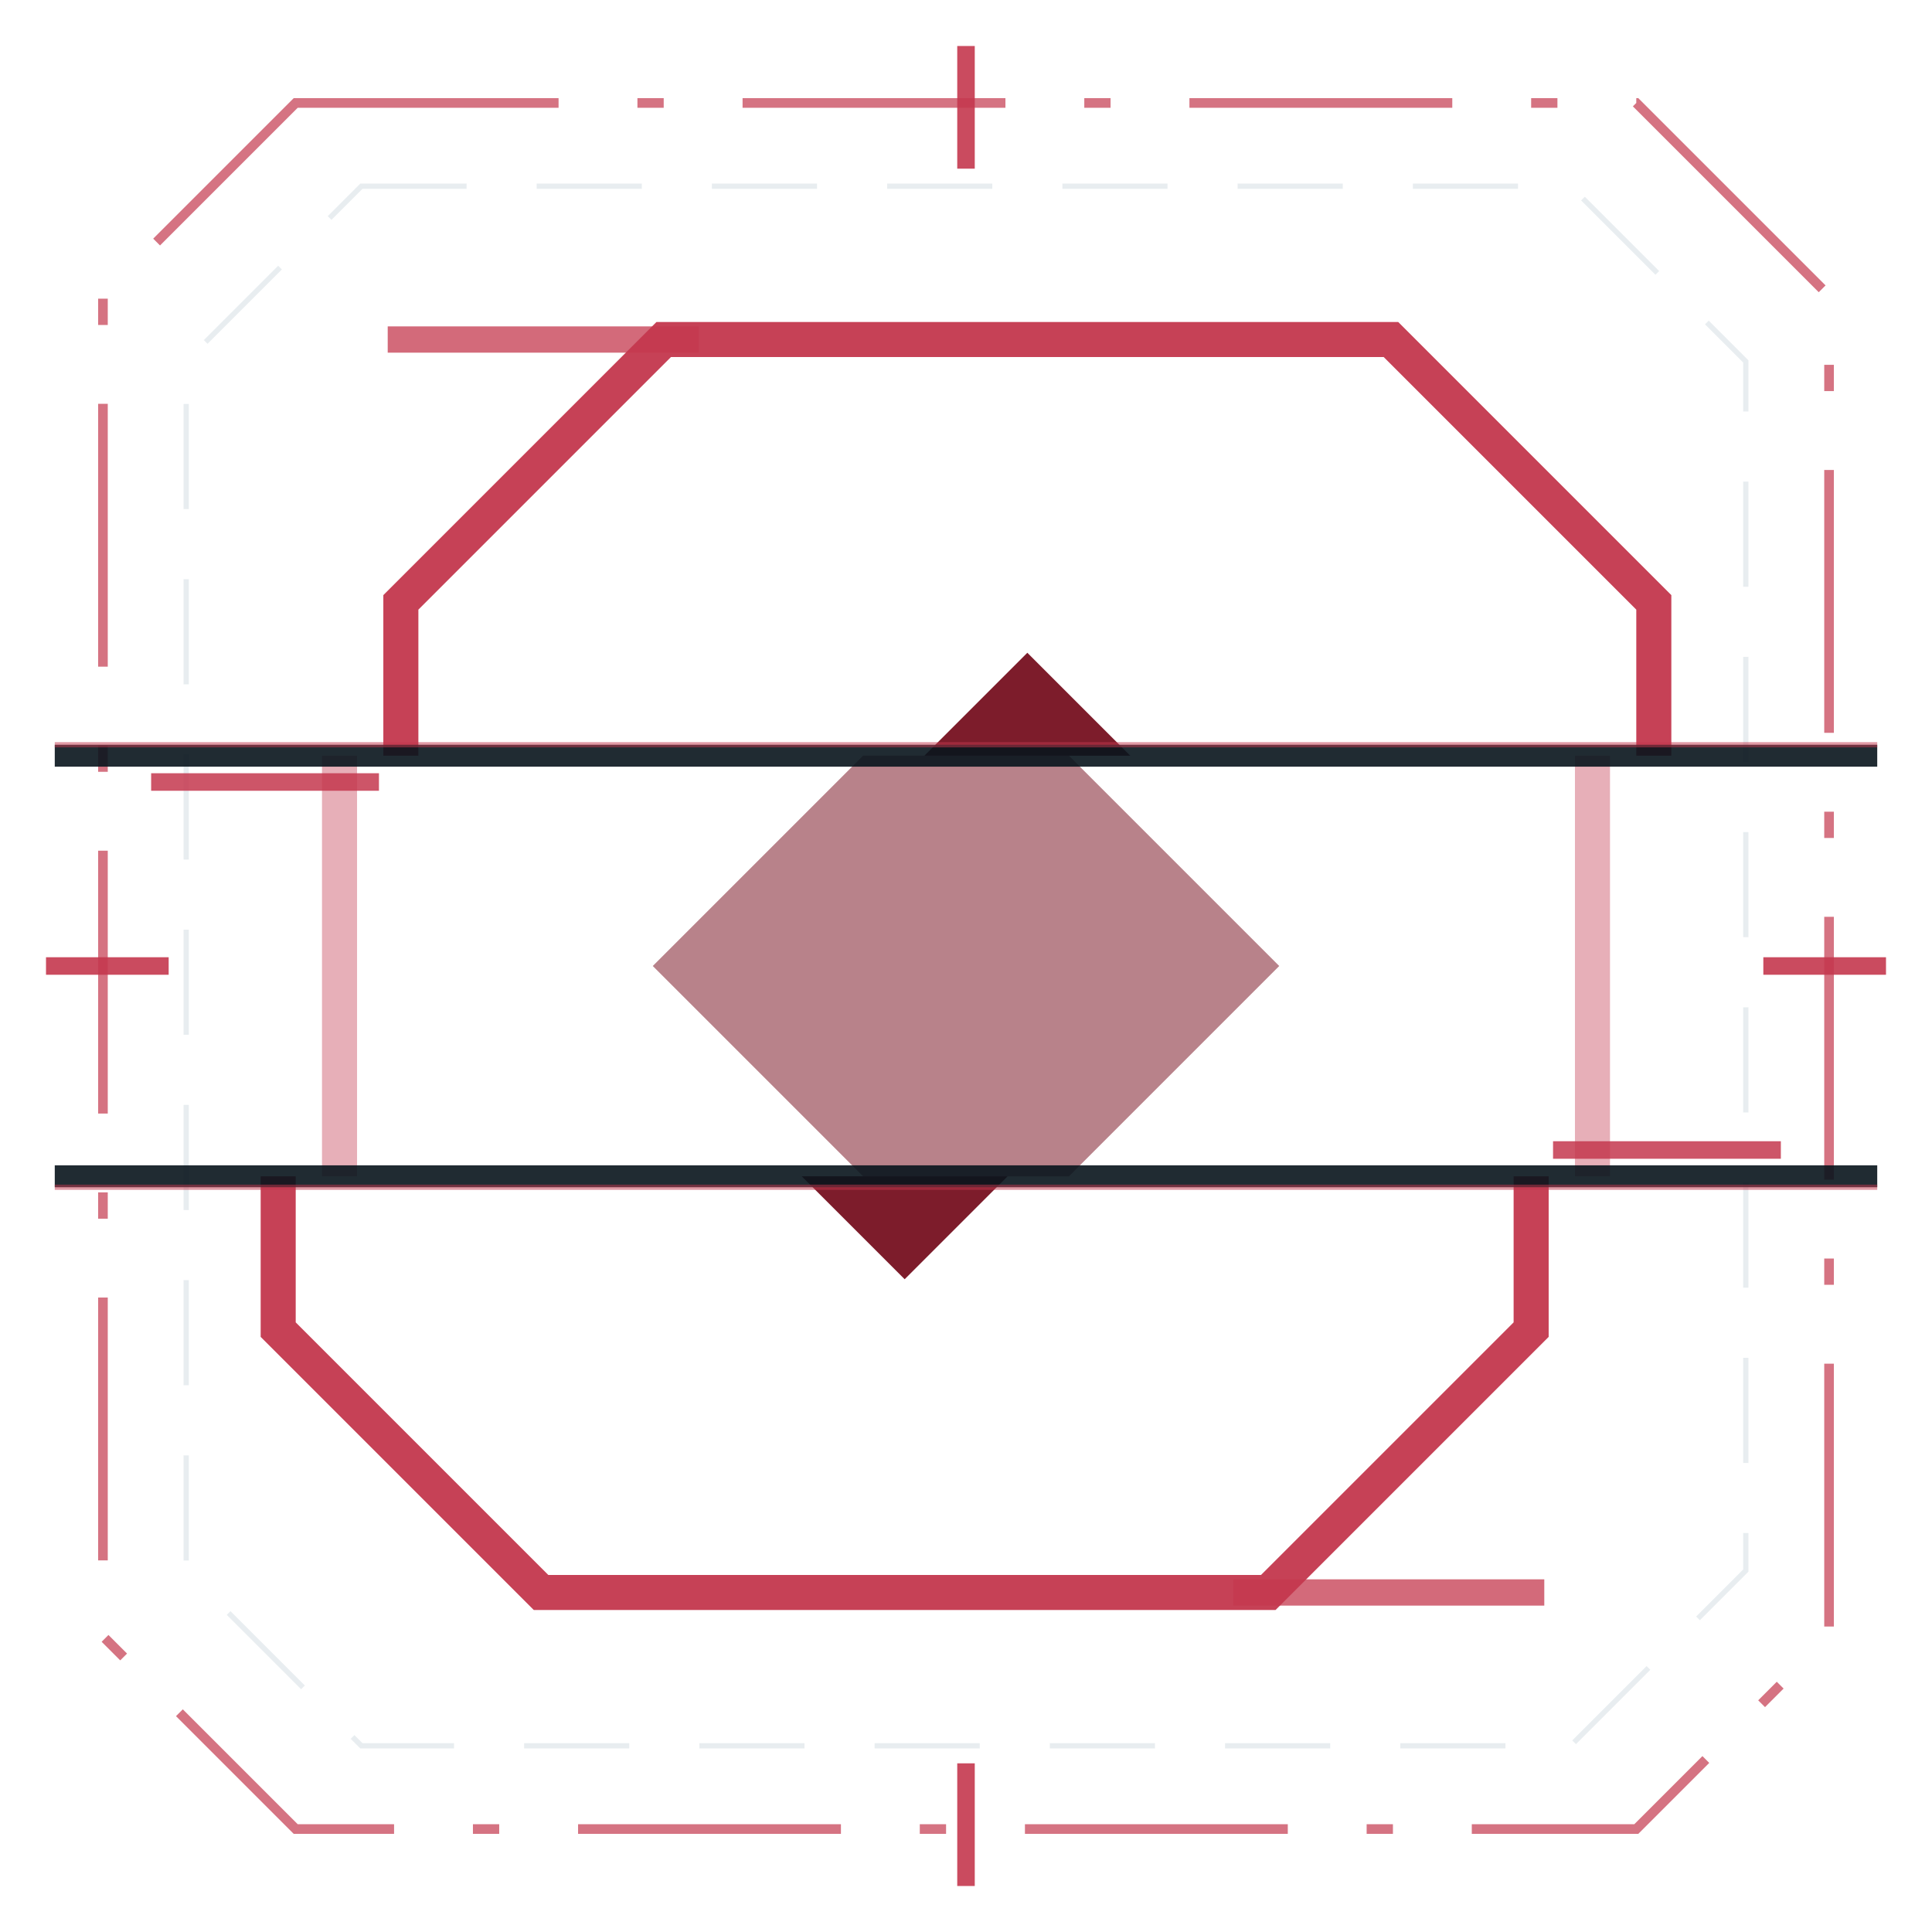
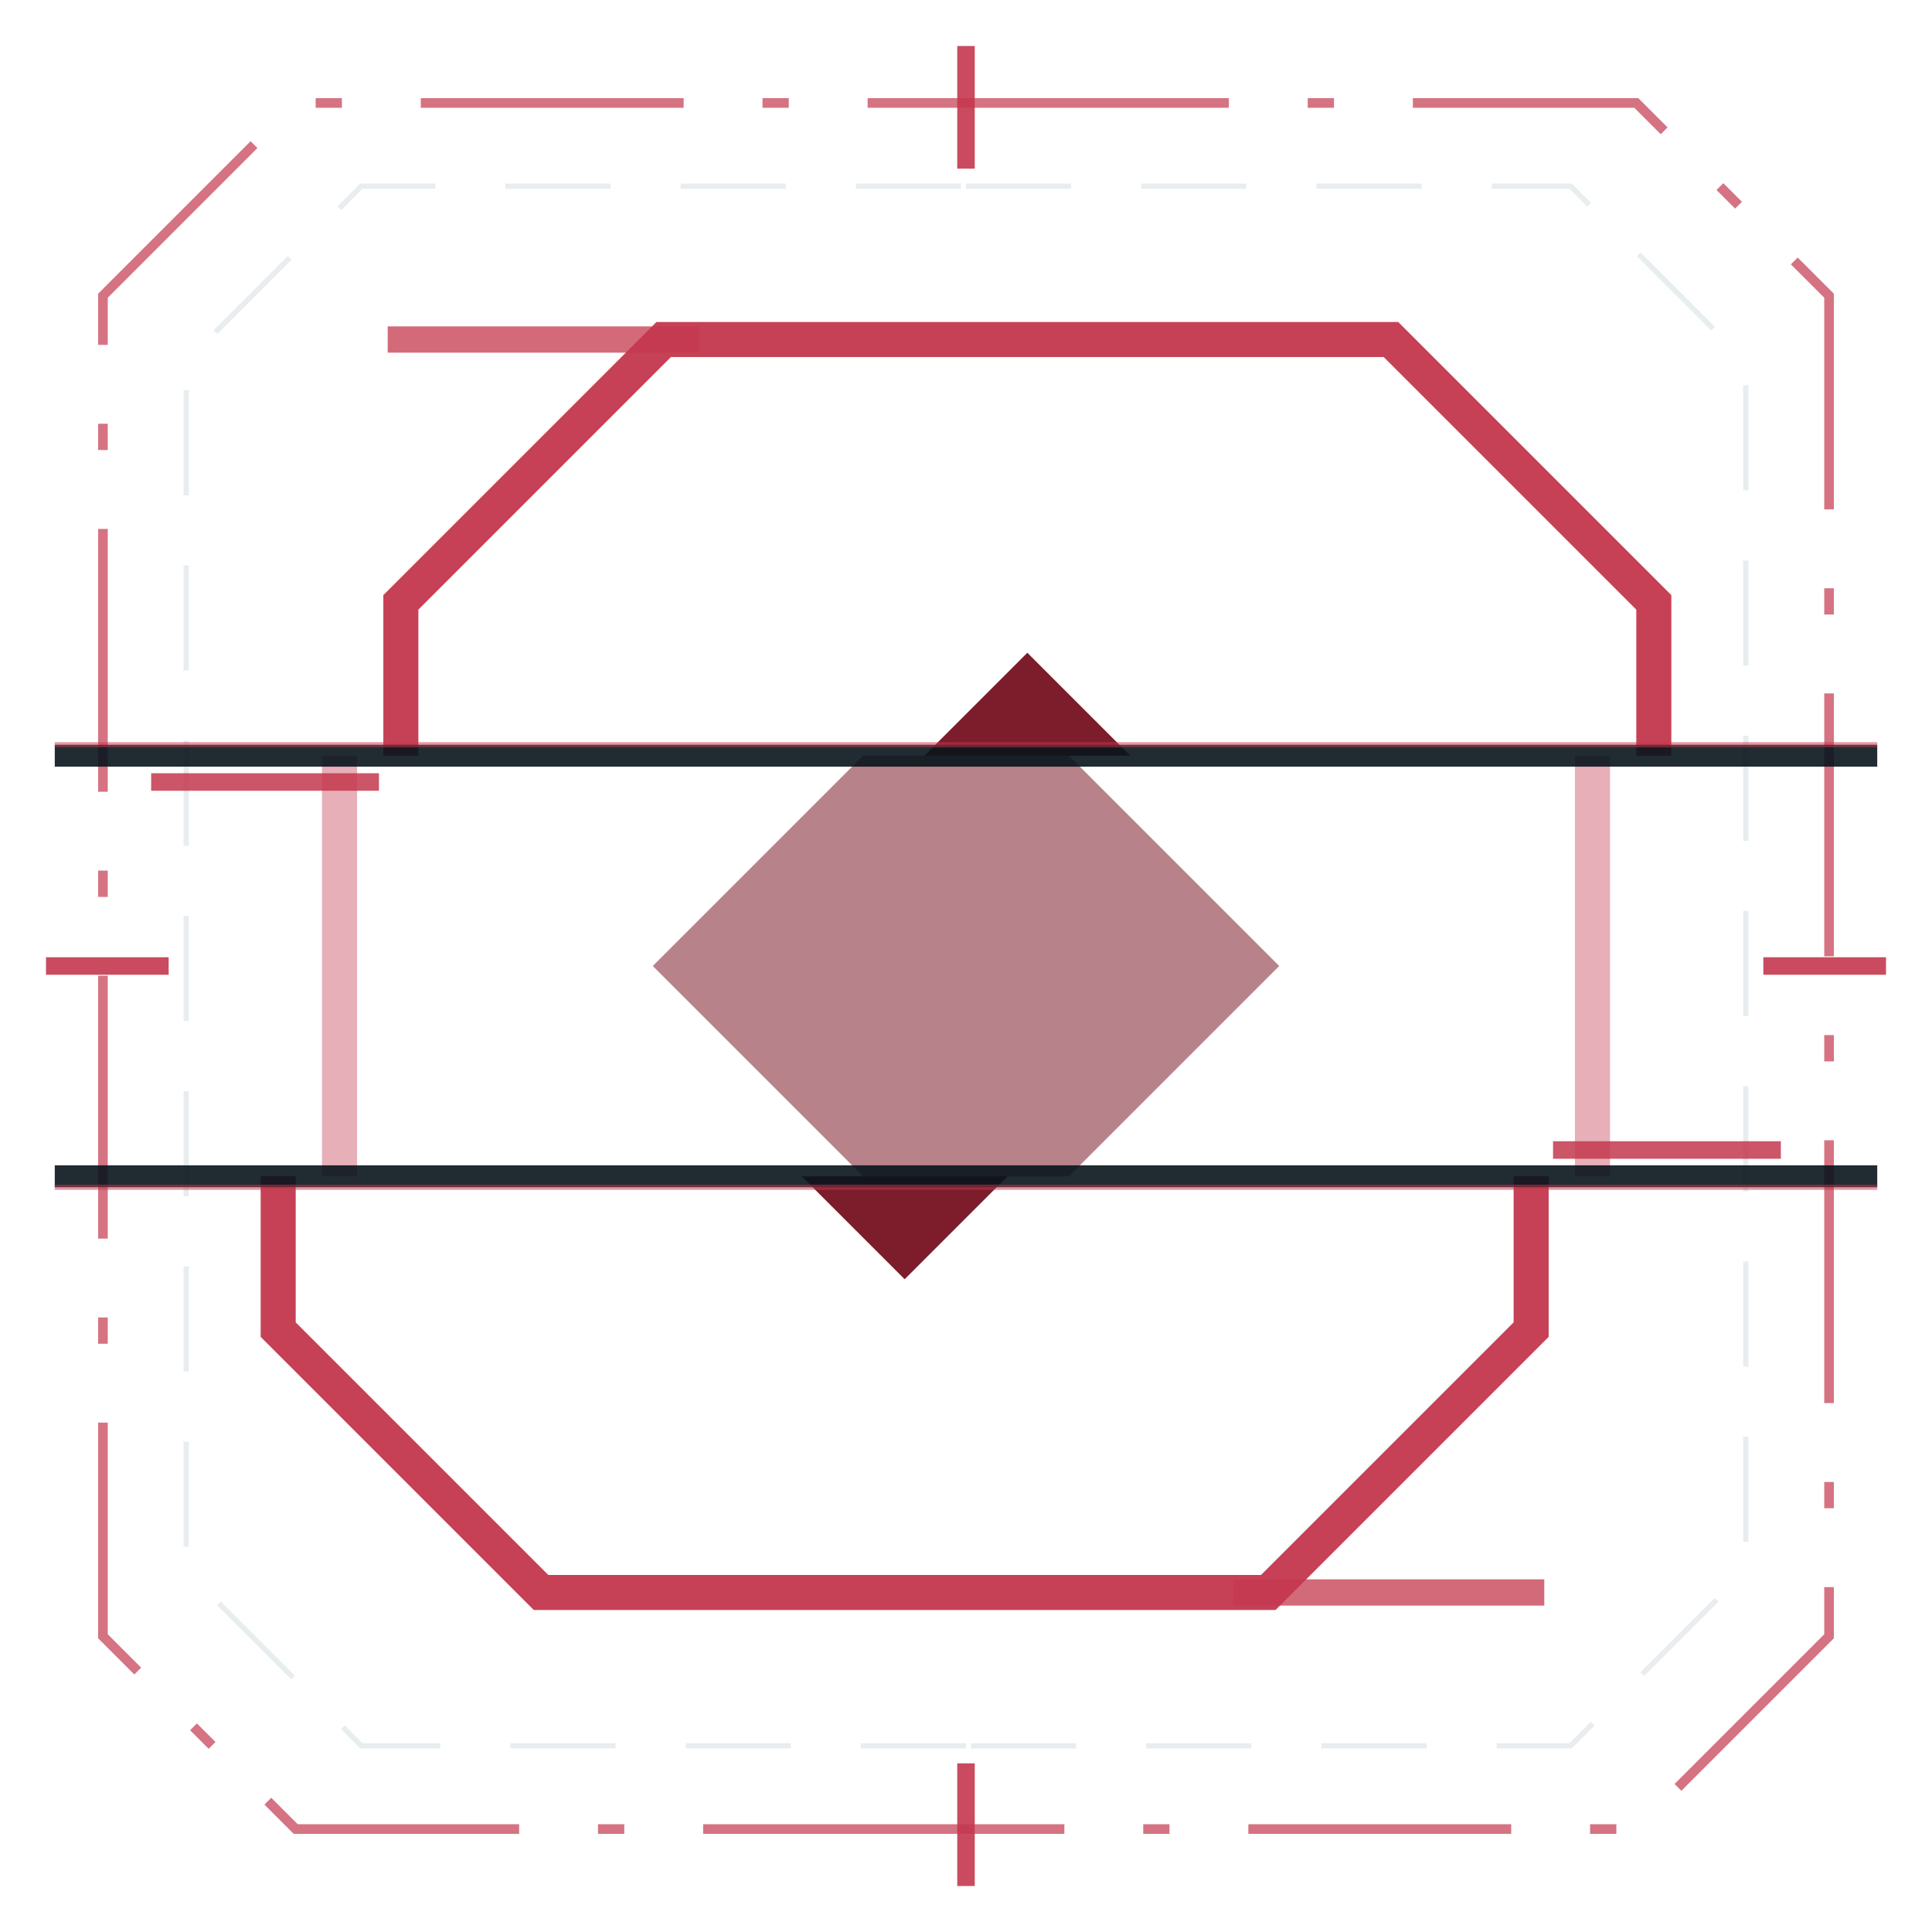
<svg xmlns="http://www.w3.org/2000/svg" width="441" height="441" viewBox="192 342 441 441">
  <defs>
    <clipPath id="mdUpper">
      <rect x="-230" y="-230" width="460" height="182" />
    </clipPath>
    <clipPath id="mdLower">
      <rect x="-230" y="48" width="460" height="182" />
    </clipPath>
    <clipPath id="mdMid">
      <rect x="-230" y="-48" width="460" height="96" />
    </clipPath>
  </defs>
  <g transform="translate(412.5,562.5)">
-     <path d="M-138,-178 L138,-178 L178,-138 L178,138 L138,178 L-138,178 L-178,138 L-178,-138 Z" fill="none" stroke="#8ea7b6" stroke-opacity="0.2" stroke-width="1.2" stroke-dasharray="24 16" />
-     <path d="M-153,-197 L153,-197 L197,-153 L197,153 L153,197 L-153,197 L-197,153 L-197,-153 Z" fill="none" stroke="#c4384e" stroke-opacity="0.7" stroke-width="2.2" stroke-dasharray="60 18 6 18" />
+     <g id="mdRings">
+       <path d="M0,-178 L138,-178 L178,-138 L178,138 L138,178 L0,178" fill="none" stroke="#8ea7b6" stroke-opacity="0.2" stroke-width="1.2" stroke-dasharray="24 16" />
+       <path d="M0,-197 L153,-197 L197,-153 L197,153 L153,197 L0,197" fill="none" stroke="#c4384e" stroke-opacity="0.7" stroke-width="2.2" stroke-dasharray="60 18 6 18" />
+     </g>
+     <use href="#mdRings" transform="rotate(180)" />
    <g stroke="#c4384e" stroke-opacity="0.9" stroke-width="4" stroke-linecap="square">
      <path d="M0,-208 V-184 M0,208 V184 M-208,0 H-184 M208,0 H184" />
    </g>
    <g id="mkUpper" clip-path="url(#mdUpper)" transform="translate(14,0)">
      <path d="M-83,-143 L83,-143 L143,-83 L143,83 L83,143 L-83,143 L-143,83 L-143,-83 Z" fill="none" stroke="#c4384e" stroke-opacity="0.95" stroke-width="8" />
      <path d="M0,-71.5 L71.5,0 L0,71.5 L-71.5,0 Z" fill="#7d1c2b" />
      <path d="M-143,-143 L-78,-143" stroke="#c4384e" stroke-opacity="0.75" stroke-width="6" stroke-linecap="square" />
    </g>
    <g id="mkMid" clip-path="url(#mdMid)">
      <path d="M-83,-143 L83,-143 L143,-83 L143,83 L83,143 L-83,143 L-143,83 L-143,-83 Z" fill="none" stroke="#c4384e" stroke-opacity="0.4" stroke-width="8" />
      <path d="M0,-71.5 L71.5,0 L0,71.5 L-71.5,0 Z" fill="#7d1c2b" fill-opacity="0.55" />
    </g>
    <g id="mkLower" clip-path="url(#mdLower)" transform="translate(-14,0)">
      <path d="M-83,-143 L83,-143 L143,-83 L143,83 L83,143 L-83,143 L-143,83 L-143,-83 Z" fill="none" stroke="#c4384e" stroke-opacity="0.95" stroke-width="8" />
      <path d="M0,-71.5 L71.5,0 L0,71.5 L-71.5,0 Z" fill="#7d1c2b" />
      <path d="M143,143 L78,143" stroke="#c4384e" stroke-opacity="0.75" stroke-width="6" stroke-linecap="square" />
    </g>
    <g stroke="#08151c" stroke-opacity="0.9">
      <path d="M-208,-48 H208" stroke-width="5" />
      <path d="M-208,48 H208" stroke-width="5" />
    </g>
    <g stroke="#c4384e" stroke-opacity="0.5" stroke-width="1.2">
      <path d="M-208,-50.5 H208 M-208,50.5 H208" />
    </g>
    <g fill="#c4384e" fill-opacity="0.85">
      <rect x="-186" y="-44" width="52" height="4" />
      <rect x="134" y="40" width="52" height="4" />
    </g>
  </g>
</svg>
